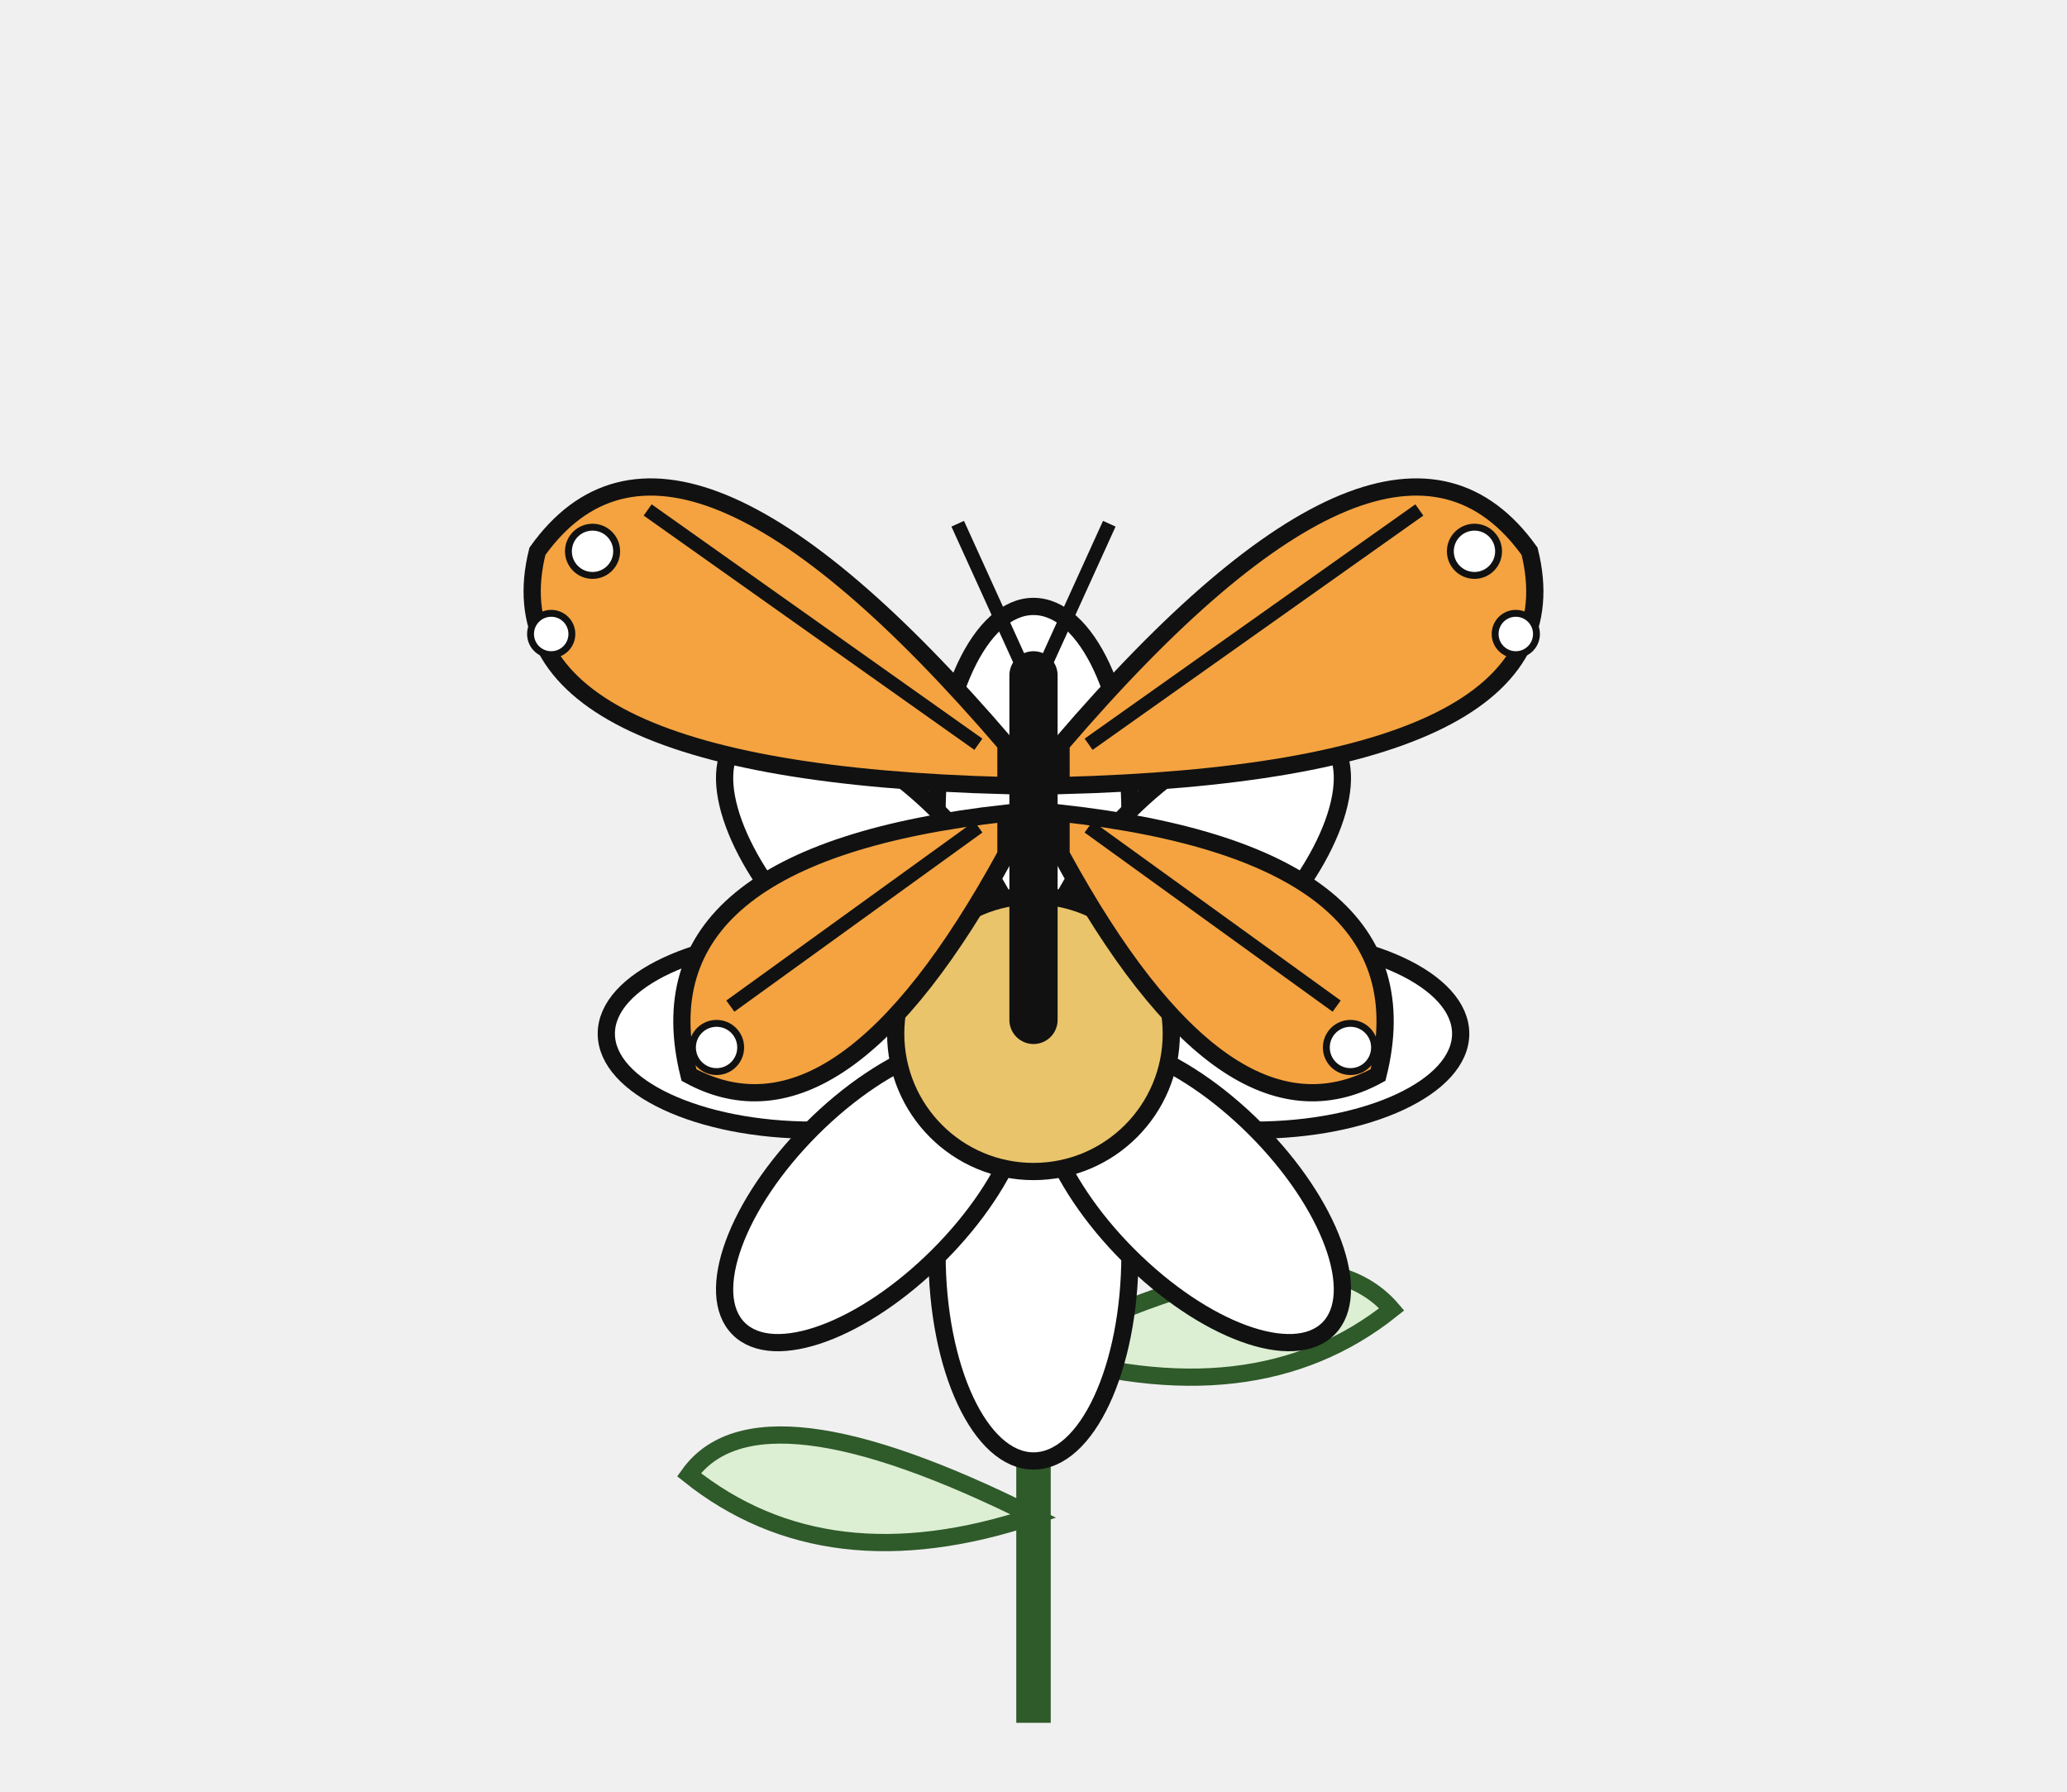
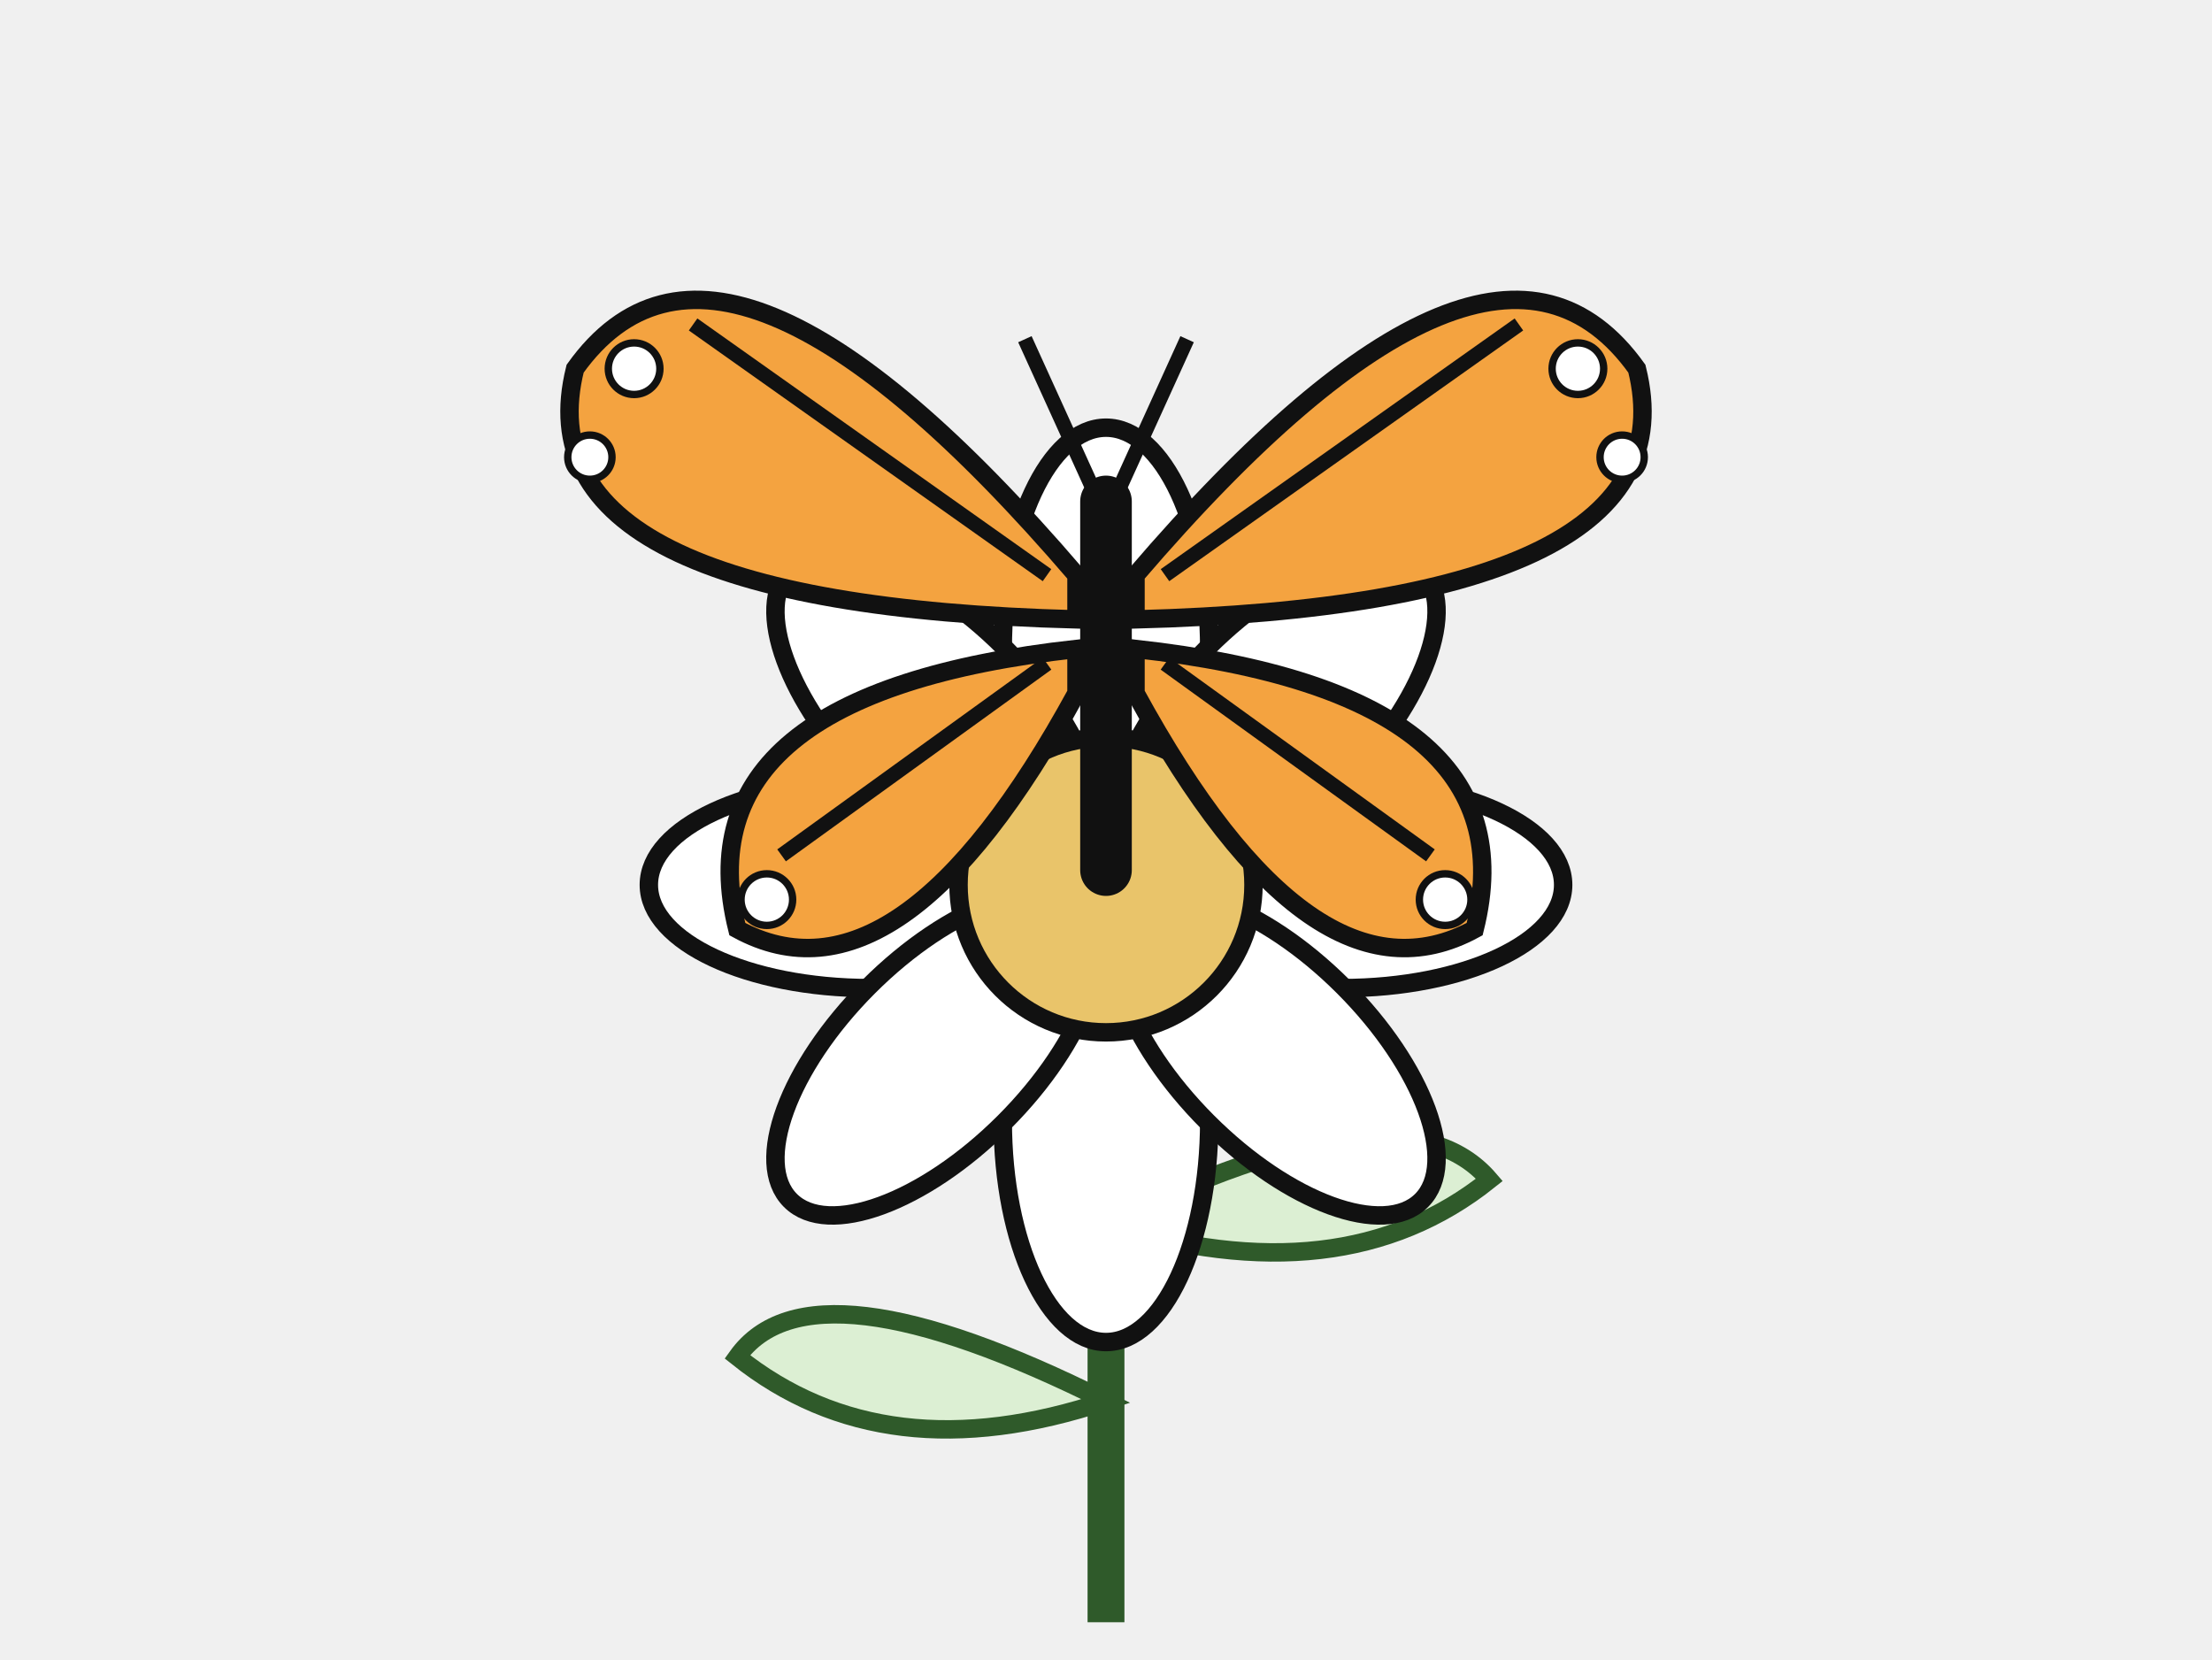
- <svg xmlns="http://www.w3.org/2000/svg" viewBox="0 0 300 260" role="img" aria-labelledby="t">
+ <svg xmlns="http://www.w3.org/2000/svg" viewBox="0 30 300 225" role="img" aria-labelledby="t">
  <path d="M150 250 V150" stroke="#2F5A2A" stroke-width="5" />
  <path d="M150 220 Q110 200 100 214 Q120 230 150 220 Z M150 196 Q190 176 202 190 Q182 206 150 196 Z" fill="#DCEFD3" stroke="#2F5A2A" stroke-width="2.5" />
  <g fill="#FFFFFF" stroke="#111" stroke-width="2.5">
    <ellipse cx="150" cy="118" rx="14" ry="30" />
    <ellipse cx="150" cy="182" rx="14" ry="30" transform="rotate(0)" />
    <ellipse cx="118" cy="150" rx="30" ry="14" />
    <ellipse cx="182" cy="150" rx="30" ry="14" />
    <ellipse cx="127" cy="127" rx="13" ry="28" transform="rotate(-45 127 127)" />
    <ellipse cx="173" cy="127" rx="13" ry="28" transform="rotate(45 173 127)" />
    <ellipse cx="127" cy="173" rx="13" ry="28" transform="rotate(45 127 173)" />
    <ellipse cx="173" cy="173" rx="13" ry="28" transform="rotate(-45 173 173)" />
  </g>
  <circle cx="150" cy="150" r="20" fill="#E9C46A" stroke="#111" stroke-width="2.5" />
  <g transform="translate(150 114)">
    <g stroke="#111" stroke-width="2.5" fill="#F4A340">
      <path d="M-4 -6 Q-52 -62 -72 -34 Q-80 -2 -4 0 Z" />
      <path d="M4 -6 Q52 -62 72 -34 Q80 -2 4 0 Z" />
      <path d="M-4 4 Q-58 10 -50 42 Q-28 54 -4 10 Z" />
      <path d="M4 4 Q58 10 50 42 Q28 54 4 10 Z" />
    </g>
    <g stroke="#111" stroke-width="2" fill="none">
      <path d="M-8 -6 L-56 -40 M8 -6 L56 -40 M-8 6 L-44 32 M8 6 L44 32" />
    </g>
    <g fill="#fff" stroke="#111" stroke-width="1">
      <circle cx="-64" cy="-34" r="3.5" />
      <circle cx="64" cy="-34" r="3.5" />
      <circle cx="-46" cy="38" r="3.5" />
      <circle cx="46" cy="38" r="3.5" />
      <circle cx="-70" cy="-22" r="3" />
      <circle cx="70" cy="-22" r="3" />
    </g>
    <path d="M0 -16 V34" stroke="#111" stroke-width="7" stroke-linecap="round" />
    <path d="M-1 -16 l-10 -22 M1 -16 l10 -22" stroke="#111" stroke-width="2" />
  </g>
</svg>
